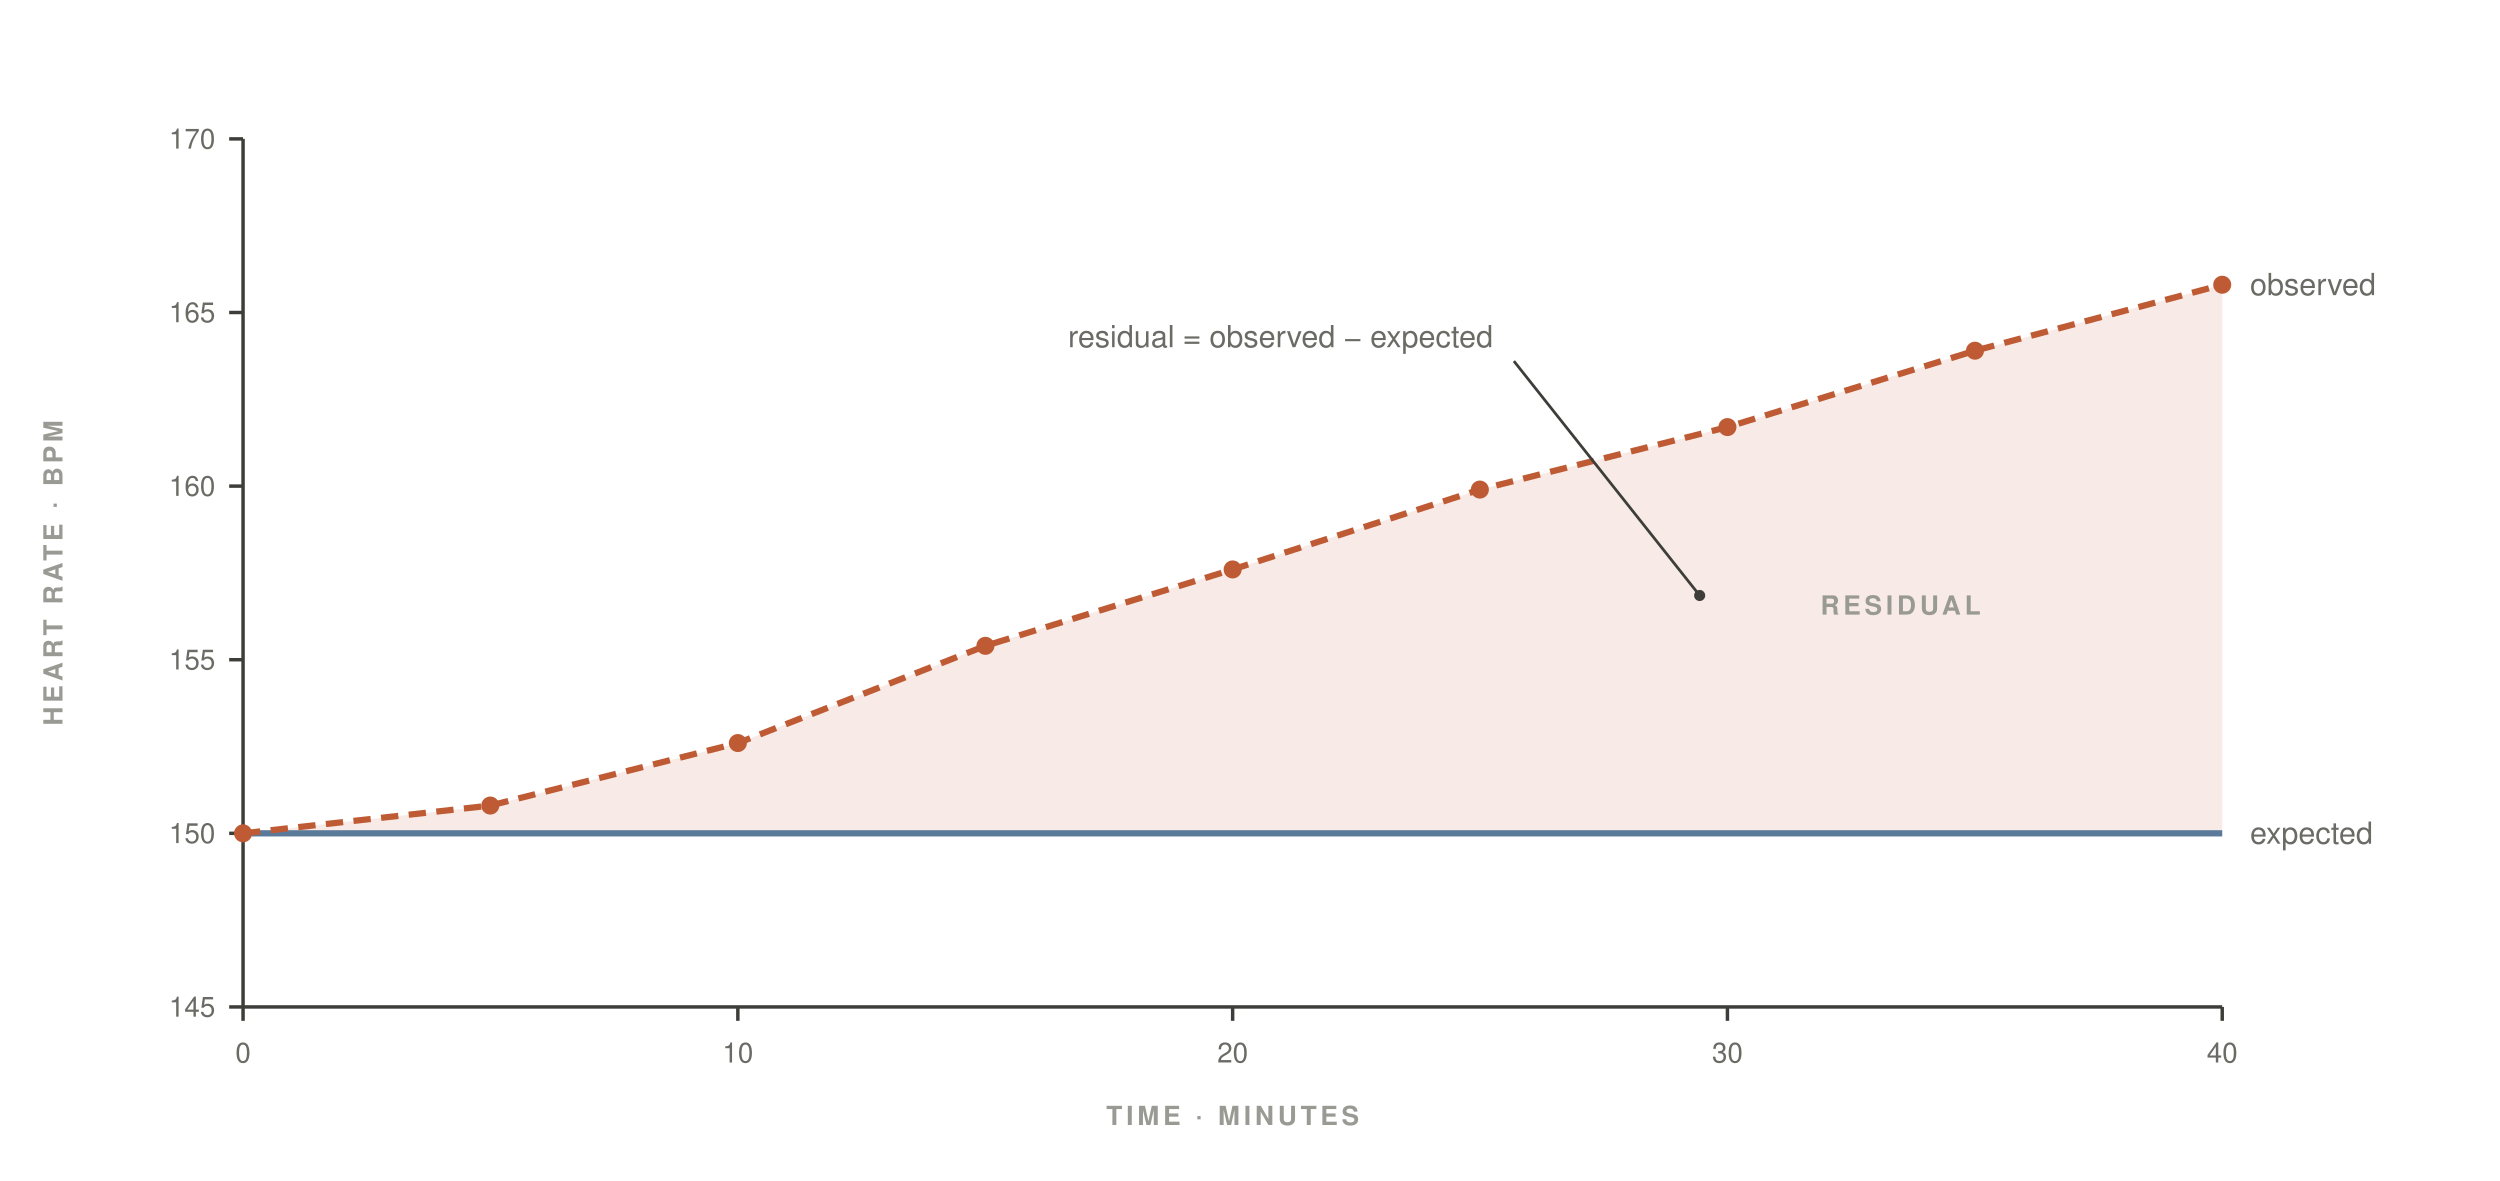
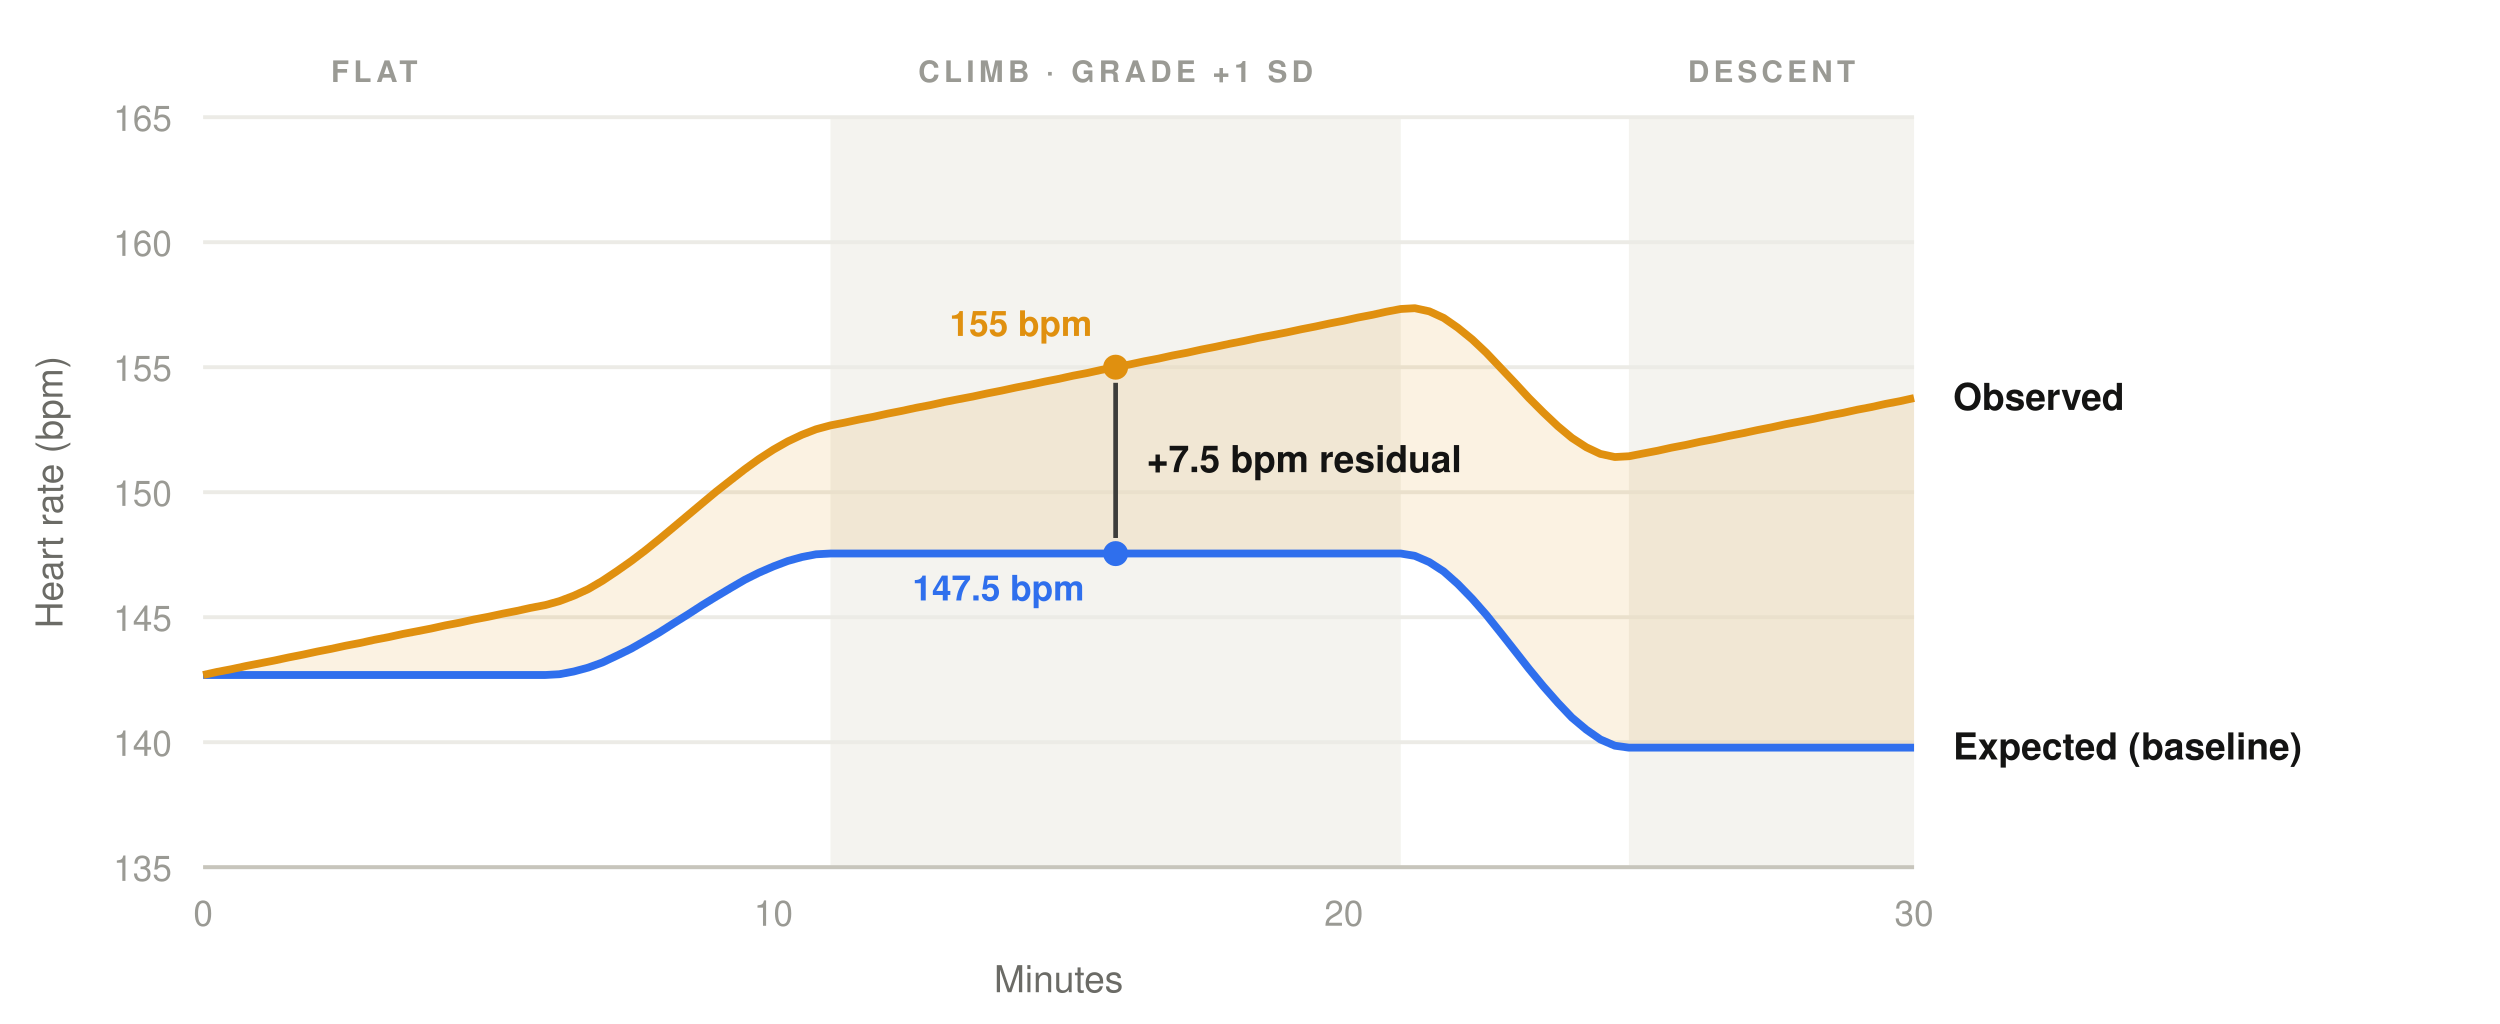
- <svg xmlns="http://www.w3.org/2000/svg" viewBox="0 0 720 340" width="720" height="340" font-family="-apple-system, 'SF Pro Text', 'Helvetica Neue', Helvetica, Arial, sans-serif">
-   <path d="M70.0,240.0 L70.0,240.0 L141.2,232.0 L212.5,214.0 L283.8,186.0 L355.0,164.0 L426.2,141.0 L497.5,123.0 L568.8,101.0 L640.0,82.0 L640.0,240.0 Z" fill="#bf5b34" fill-opacity="0.12" />
-   <line x1="70" y1="290" x2="640" y2="290" stroke="#3d3d3a" stroke-width="1" />
-   <line x1="70" y1="40" x2="70" y2="290" stroke="#3d3d3a" stroke-width="1" />
-   <line x1="66" y1="290.0" x2="70" y2="290.0" stroke="#3d3d3a" stroke-width="1" />
-   <text x="62" y="292.8" font-size="8" fill="#6b6b66" text-anchor="end">145</text>
-   <line x1="66" y1="240.0" x2="70" y2="240.0" stroke="#3d3d3a" stroke-width="1" />
-   <text x="62" y="242.8" font-size="8" fill="#6b6b66" text-anchor="end">150</text>
-   <line x1="66" y1="190.0" x2="70" y2="190.0" stroke="#3d3d3a" stroke-width="1" />
-   <text x="62" y="192.8" font-size="8" fill="#6b6b66" text-anchor="end">155</text>
-   <line x1="66" y1="140.0" x2="70" y2="140.0" stroke="#3d3d3a" stroke-width="1" />
-   <text x="62" y="142.8" font-size="8" fill="#6b6b66" text-anchor="end">160</text>
-   <line x1="66" y1="90.0" x2="70" y2="90.0" stroke="#3d3d3a" stroke-width="1" />
-   <text x="62" y="92.8" font-size="8" fill="#6b6b66" text-anchor="end">165</text>
-   <line x1="66" y1="40.0" x2="70" y2="40.0" stroke="#3d3d3a" stroke-width="1" />
-   <text x="62" y="42.8" font-size="8" fill="#6b6b66" text-anchor="end">170</text>
-   <line x1="70.0" y1="290" x2="70.0" y2="294" stroke="#3d3d3a" stroke-width="1" />
-   <text x="70.0" y="306" font-size="8" fill="#6b6b66" text-anchor="middle">0</text>
-   <line x1="212.5" y1="290" x2="212.5" y2="294" stroke="#3d3d3a" stroke-width="1" />
-   <text x="212.5" y="306" font-size="8" fill="#6b6b66" text-anchor="middle">10</text>
-   <line x1="355.0" y1="290" x2="355.0" y2="294" stroke="#3d3d3a" stroke-width="1" />
-   <text x="355.0" y="306" font-size="8" fill="#6b6b66" text-anchor="middle">20</text>
-   <line x1="497.5" y1="290" x2="497.5" y2="294" stroke="#3d3d3a" stroke-width="1" />
-   <text x="497.5" y="306" font-size="8" fill="#6b6b66" text-anchor="middle">30</text>
-   <line x1="640.0" y1="290" x2="640.0" y2="294" stroke="#3d3d3a" stroke-width="1" />
-   <text x="640.0" y="306" font-size="8" fill="#6b6b66" text-anchor="middle">40</text>
-   <text x="355.0" y="324" font-size="7.6" fill="#9a9a94" font-weight="600" text-anchor="middle" letter-spacing="1.1">TIME · MINUTES</text>
-   <text x="18" y="165.0" font-size="7.6" fill="#9a9a94" font-weight="600" text-anchor="middle" letter-spacing="1.1" transform="rotate(-90 18 165.0)">HEART RATE · BPM</text>
-   <line x1="70" y1="240.0" x2="640" y2="240.0" stroke="#5b7a99" stroke-width="1.8" />
-   <text x="648" y="243.0" font-size="8.8" fill="#6b6b66">expected</text>
-   <polyline points="70.0,240.0 141.2,232.0 212.5,214.0 283.8,186.0 355.0,164.0 426.2,141.0 497.5,123.0 568.8,101.0 640.0,82.0" fill="none" stroke="#bf5b34" stroke-width="1.8" stroke-dasharray="5 3" />
-   <circle cx="70.0" cy="240.0" r="2.6" fill="#bf5b34" />
-   <circle cx="141.2" cy="232.0" r="2.6" fill="#bf5b34" />
-   <circle cx="212.5" cy="214.0" r="2.6" fill="#bf5b34" />
-   <circle cx="283.8" cy="186.0" r="2.6" fill="#bf5b34" />
-   <circle cx="355.0" cy="164.0" r="2.6" fill="#bf5b34" />
-   <circle cx="426.2" cy="141.0" r="2.6" fill="#bf5b34" />
-   <circle cx="497.5" cy="123.0" r="2.6" fill="#bf5b34" />
-   <circle cx="568.8" cy="101.0" r="2.6" fill="#bf5b34" />
-   <circle cx="640.0" cy="82.0" r="2.6" fill="#bf5b34" />
-   <text x="648" y="85.0" font-size="8.8" fill="#6b6b66">observed</text>
-   <line x1="436" y1="104" x2="489.5" y2="171.5" stroke="#3d3d3a" stroke-width="0.8" />
-   <circle cx="489.5" cy="171.5" r="1.6" fill="#3d3d3a" />
-   <text x="430" y="100" font-size="8.8" fill="#6b6b66" text-anchor="end">residual = observed − expected</text>
-   <text x="547.375" y="177" font-size="7.6" fill="#9a9a94" font-weight="600" text-anchor="middle" letter-spacing="1.1">RESIDUAL</text>
+ <svg xmlns="http://www.w3.org/2000/svg" viewBox="0 0 640 262" width="640" height="262" font-family="-apple-system, 'SF Pro Text', 'Helvetica Neue', Helvetica, Arial, sans-serif">
+   <rect x="212.6" y="30" width="146.0" height="192" fill="#f4f3ef" />
+   <rect x="417.0" y="30" width="73.0" height="192" fill="#f4f3ef" />
+   <text x="95.8" y="21" font-size="7.6" fill="#9a9a94" font-weight="600" text-anchor="middle" letter-spacing="1.1">FLAT</text>
+   <text x="285.6" y="21" font-size="7.6" fill="#9a9a94" font-weight="600" text-anchor="middle" letter-spacing="1.1">CLIMB · GRADE +1 SD</text>
+   <text x="453.5" y="21" font-size="7.6" fill="#9a9a94" font-weight="600" text-anchor="middle" letter-spacing="1.1">DESCENT</text>
+   <line x1="52" y1="222.0" x2="490" y2="222.0" stroke="#ecebe6" stroke-width="1" />
+   <text x="44" y="225.5" font-size="9" fill="#9a9a94" font-weight="400" text-anchor="end" letter-spacing="0">135</text>
+   <line x1="52" y1="190.0" x2="490" y2="190.0" stroke="#ecebe6" stroke-width="1" />
+   <text x="44" y="193.5" font-size="9" fill="#9a9a94" font-weight="400" text-anchor="end" letter-spacing="0">140</text>
+   <line x1="52" y1="158.0" x2="490" y2="158.0" stroke="#ecebe6" stroke-width="1" />
+   <text x="44" y="161.5" font-size="9" fill="#9a9a94" font-weight="400" text-anchor="end" letter-spacing="0">145</text>
+   <line x1="52" y1="126.0" x2="490" y2="126.0" stroke="#ecebe6" stroke-width="1" />
+   <text x="44" y="129.5" font-size="9" fill="#9a9a94" font-weight="400" text-anchor="end" letter-spacing="0">150</text>
+   <line x1="52" y1="94.0" x2="490" y2="94.0" stroke="#ecebe6" stroke-width="1" />
+   <text x="44" y="97.5" font-size="9" fill="#9a9a94" font-weight="400" text-anchor="end" letter-spacing="0">155</text>
+   <line x1="52" y1="62.0" x2="490" y2="62.0" stroke="#ecebe6" stroke-width="1" />
+   <text x="44" y="65.5" font-size="9" fill="#9a9a94" font-weight="400" text-anchor="end" letter-spacing="0">160</text>
+   <line x1="52" y1="30.0" x2="490" y2="30.0" stroke="#ecebe6" stroke-width="1" />
+   <text x="44" y="33.5" font-size="9" fill="#9a9a94" font-weight="400" text-anchor="end" letter-spacing="0">165</text>
+   <text x="52.0" y="237" font-size="9" fill="#9a9a94" font-weight="400" text-anchor="middle" letter-spacing="0">0</text>
+   <text x="198.0" y="237" font-size="9" fill="#9a9a94" font-weight="400" text-anchor="middle" letter-spacing="0">10</text>
+   <text x="344.0" y="237" font-size="9" fill="#9a9a94" font-weight="400" text-anchor="middle" letter-spacing="0">20</text>
+   <text x="490.0" y="237" font-size="9" fill="#9a9a94" font-weight="400" text-anchor="middle" letter-spacing="0">30</text>
+   <line x1="52" y1="222" x2="490" y2="222" stroke="#c7c5bc" stroke-width="1" />
+   <text x="271.0" y="254" font-size="9.5" fill="#6b6b66" font-weight="400" text-anchor="middle" letter-spacing="0">Minutes</text>
+   <text transform="translate(16,126.0) rotate(-90)" font-size="9.5" fill="#6b6b66" text-anchor="middle">Heart rate (bpm)</text>
+   <polygon points="52.0,172.8 55.6,172.0 59.3,171.3 63.0,170.5 66.6,169.8 70.2,169.1 73.9,168.3 77.5,167.6 81.2,166.8 84.8,166.1 88.5,165.3 92.2,164.6 95.8,163.8 99.5,163.1 103.1,162.3 106.8,161.6 110.4,160.9 114.0,160.1 117.7,159.4 121.3,158.6 125.0,157.9 128.7,157.1 132.3,156.4 135.9,155.6 139.6,154.9 143.2,153.9 146.9,152.5 150.6,150.8 154.2,148.7 157.8,146.3 161.5,143.7 165.2,140.9 168.8,138.0 172.4,135.0 176.1,131.9 179.8,128.8 183.4,125.8 187.1,122.9 190.7,120.1 194.3,117.5 198.0,115.1 201.7,113.0 205.3,111.3 208.9,109.9 212.6,108.9 216.2,108.2 219.9,107.4 223.6,106.7 227.2,105.9 230.8,105.2 234.5,104.4 238.2,103.7 241.8,102.9 245.4,102.2 249.1,101.5 252.8,100.7 256.4,100.0 260.1,99.2 263.7,98.5 267.4,97.7 271.0,97.0 274.6,96.2 278.3,95.5 281.9,94.7 285.6,94.0 289.2,93.3 292.9,92.5 296.6,91.8 300.2,91.0 303.9,90.3 307.5,89.5 311.1,88.8 314.8,88.0 318.4,87.3 322.1,86.5 325.8,85.8 329.4,85.1 333.1,84.3 336.7,83.6 340.4,82.8 344.0,82.1 347.6,81.3 351.3,80.6 354.9,79.8 358.6,79.1 362.2,78.9 365.9,79.7 369.6,81.4 373.2,83.9 376.9,86.9 380.5,90.3 384.1,94.1 387.8,98.0 391.4,101.9 395.1,105.6 398.8,109.1 402.4,112.1 406.1,114.5 409.7,116.2 413.4,117.0 417.0,116.8 420.6,116.1 424.3,115.4 427.9,114.6 431.6,113.9 435.2,113.1 438.9,112.4 442.6,111.6 446.2,110.9 449.9,110.1 453.5,109.4 457.1,108.6 460.8,107.9 464.4,107.2 468.1,106.4 471.8,105.7 475.4,104.9 479.1,104.2 482.7,103.4 486.4,102.7 490.0,101.9 490.0,191.4 486.4,191.4 482.7,191.4 479.1,191.4 475.4,191.4 471.8,191.4 468.1,191.4 464.4,191.4 460.8,191.4 457.1,191.4 453.5,191.4 449.9,191.4 446.2,191.4 442.6,191.4 438.9,191.4 435.2,191.4 431.6,191.4 427.9,191.4 424.3,191.4 420.6,191.4 417.0,191.4 413.4,190.9 409.7,189.3 406.1,186.8 402.4,183.7 398.8,179.9 395.1,175.7 391.4,171.2 387.8,166.6 384.1,161.9 380.5,157.4 376.9,153.3 373.2,149.5 369.6,146.3 365.9,143.9 362.2,142.3 358.6,141.7 354.9,141.7 351.3,141.7 347.6,141.7 344.0,141.7 340.4,141.7 336.7,141.7 333.1,141.7 329.4,141.7 325.8,141.7 322.1,141.7 318.4,141.7 314.8,141.7 311.1,141.7 307.5,141.7 303.9,141.7 300.2,141.7 296.6,141.7 292.9,141.7 289.2,141.7 285.6,141.7 281.9,141.7 278.3,141.7 274.6,141.7 271.0,141.7 267.4,141.7 263.7,141.7 260.1,141.7 256.4,141.7 252.8,141.7 249.1,141.7 245.4,141.7 241.8,141.7 238.2,141.7 234.5,141.7 230.8,141.7 227.2,141.7 223.6,141.7 219.9,141.7 216.2,141.7 212.6,141.7 208.9,141.9 205.3,142.6 201.7,143.6 198.0,145.0 194.3,146.6 190.7,148.4 187.1,150.5 183.4,152.7 179.8,154.9 176.1,157.3 172.4,159.6 168.8,161.9 165.2,164.0 161.5,166.1 157.8,167.9 154.2,169.6 150.6,170.9 146.9,171.9 143.2,172.6 139.6,172.8 135.9,172.8 132.3,172.8 128.7,172.8 125.0,172.8 121.3,172.8 117.7,172.8 114.0,172.8 110.4,172.8 106.8,172.8 103.1,172.8 99.5,172.8 95.8,172.8 92.2,172.8 88.5,172.8 84.8,172.8 81.2,172.8 77.5,172.8 73.9,172.8 70.2,172.8 66.6,172.8 63.0,172.8 59.3,172.8 55.6,172.8 52.0,172.8" fill="#e0900f" fill-opacity="0.12" stroke="none" />
+   <polyline points="52.0,172.8 55.6,172.8 59.3,172.8 63.0,172.8 66.6,172.8 70.2,172.8 73.9,172.8 77.5,172.8 81.2,172.8 84.8,172.8 88.5,172.8 92.2,172.8 95.8,172.8 99.5,172.8 103.1,172.8 106.8,172.8 110.4,172.8 114.0,172.8 117.7,172.8 121.3,172.8 125.0,172.8 128.7,172.8 132.3,172.8 135.9,172.8 139.6,172.8 143.2,172.6 146.9,171.9 150.6,170.9 154.2,169.6 157.8,167.9 161.5,166.1 165.2,164.0 168.8,161.9 172.4,159.6 176.1,157.3 179.8,154.9 183.4,152.7 187.1,150.5 190.7,148.4 194.3,146.6 198.0,145.0 201.7,143.6 205.3,142.6 208.9,141.9 212.6,141.7 216.2,141.7 219.9,141.7 223.6,141.7 227.2,141.7 230.8,141.7 234.5,141.7 238.2,141.7 241.8,141.7 245.4,141.7 249.1,141.7 252.8,141.7 256.4,141.7 260.1,141.7 263.7,141.7 267.4,141.7 271.0,141.7 274.6,141.7 278.3,141.7 281.9,141.7 285.6,141.7 289.2,141.7 292.9,141.7 296.6,141.7 300.2,141.7 303.9,141.7 307.5,141.7 311.1,141.7 314.8,141.7 318.4,141.7 322.1,141.7 325.8,141.7 329.4,141.7 333.1,141.7 336.7,141.7 340.4,141.7 344.0,141.7 347.6,141.7 351.3,141.7 354.9,141.7 358.6,141.7 362.2,142.3 365.9,143.9 369.6,146.3 373.2,149.5 376.9,153.3 380.5,157.4 384.1,161.9 387.8,166.6 391.4,171.2 395.1,175.7 398.8,179.9 402.4,183.7 406.1,186.8 409.7,189.3 413.4,190.9 417.0,191.4 420.6,191.4 424.3,191.4 427.9,191.4 431.6,191.4 435.2,191.4 438.9,191.4 442.6,191.4 446.2,191.4 449.9,191.4 453.5,191.4 457.1,191.4 460.8,191.4 464.4,191.4 468.1,191.4 471.8,191.4 475.4,191.4 479.1,191.4 482.7,191.4 486.4,191.4 490.0,191.4" fill="none" stroke="#2f6fed" stroke-width="2" stroke-linejoin="round" />
+   <polyline points="52.0,172.8 55.6,172.0 59.3,171.3 63.0,170.5 66.6,169.8 70.2,169.1 73.9,168.3 77.5,167.6 81.2,166.8 84.8,166.1 88.5,165.3 92.2,164.6 95.8,163.8 99.5,163.1 103.1,162.3 106.8,161.6 110.4,160.9 114.0,160.1 117.7,159.4 121.3,158.6 125.0,157.9 128.7,157.1 132.3,156.4 135.9,155.6 139.6,154.9 143.2,153.9 146.9,152.5 150.6,150.8 154.2,148.7 157.8,146.3 161.5,143.7 165.2,140.9 168.8,138.0 172.4,135.0 176.1,131.9 179.8,128.8 183.4,125.8 187.1,122.9 190.7,120.1 194.3,117.5 198.0,115.1 201.7,113.0 205.3,111.3 208.9,109.9 212.6,108.9 216.2,108.2 219.9,107.4 223.6,106.7 227.2,105.9 230.8,105.2 234.5,104.4 238.2,103.7 241.8,102.9 245.4,102.2 249.1,101.5 252.8,100.7 256.4,100.0 260.1,99.2 263.7,98.5 267.4,97.7 271.0,97.0 274.6,96.2 278.3,95.5 281.9,94.7 285.6,94.0 289.2,93.3 292.9,92.5 296.6,91.8 300.2,91.0 303.9,90.3 307.5,89.5 311.1,88.8 314.8,88.0 318.4,87.3 322.1,86.5 325.8,85.8 329.4,85.1 333.1,84.3 336.7,83.6 340.4,82.8 344.0,82.1 347.6,81.3 351.3,80.6 354.9,79.8 358.6,79.1 362.2,78.9 365.9,79.7 369.6,81.4 373.2,83.9 376.9,86.9 380.5,90.3 384.1,94.1 387.8,98.0 391.4,101.9 395.1,105.6 398.8,109.1 402.4,112.1 406.1,114.5 409.7,116.2 413.4,117.0 417.0,116.8 420.6,116.1 424.3,115.4 427.9,114.6 431.6,113.9 435.2,113.1 438.9,112.4 442.6,111.6 446.2,110.9 449.9,110.1 453.5,109.4 457.1,108.6 460.8,107.9 464.4,107.2 468.1,106.4 471.8,105.7 475.4,104.9 479.1,104.2 482.7,103.4 486.4,102.7 490.0,101.9" fill="none" stroke="#e0900f" stroke-width="2" stroke-linejoin="round" />
+   <line x1="285.6" y1="98.0" x2="285.6" y2="137.725" stroke="#3d3d3a" stroke-width="1.2" />
+   <circle cx="285.6" cy="94.0" r="3.2" fill="#e0900f" />
+   <circle cx="285.6" cy="141.725" r="3.2" fill="#2f6fed" />
+   <text x="279.6" y="86.0" font-size="9" fill="#e0900f" font-weight="600" text-anchor="end" letter-spacing="0">155 bpm</text>
+   <text x="277.6" y="153.725" font-size="9" fill="#2f6fed" font-weight="600" text-anchor="end" letter-spacing="0">147.5 bpm</text>
+   <text x="293.6" y="120.862" font-size="9.5" fill="#141413" font-weight="600" text-anchor="start" letter-spacing="0">+7.5 bpm residual</text>
+   <text x="500.0" y="104.936" font-size="9.5" fill="#141413" font-weight="600" text-anchor="start" letter-spacing="0">Observed</text>
+   <text x="500.0" y="194.42" font-size="9.5" fill="#141413" font-weight="600" text-anchor="start" letter-spacing="0">Expected (baseline)</text>
</svg>
